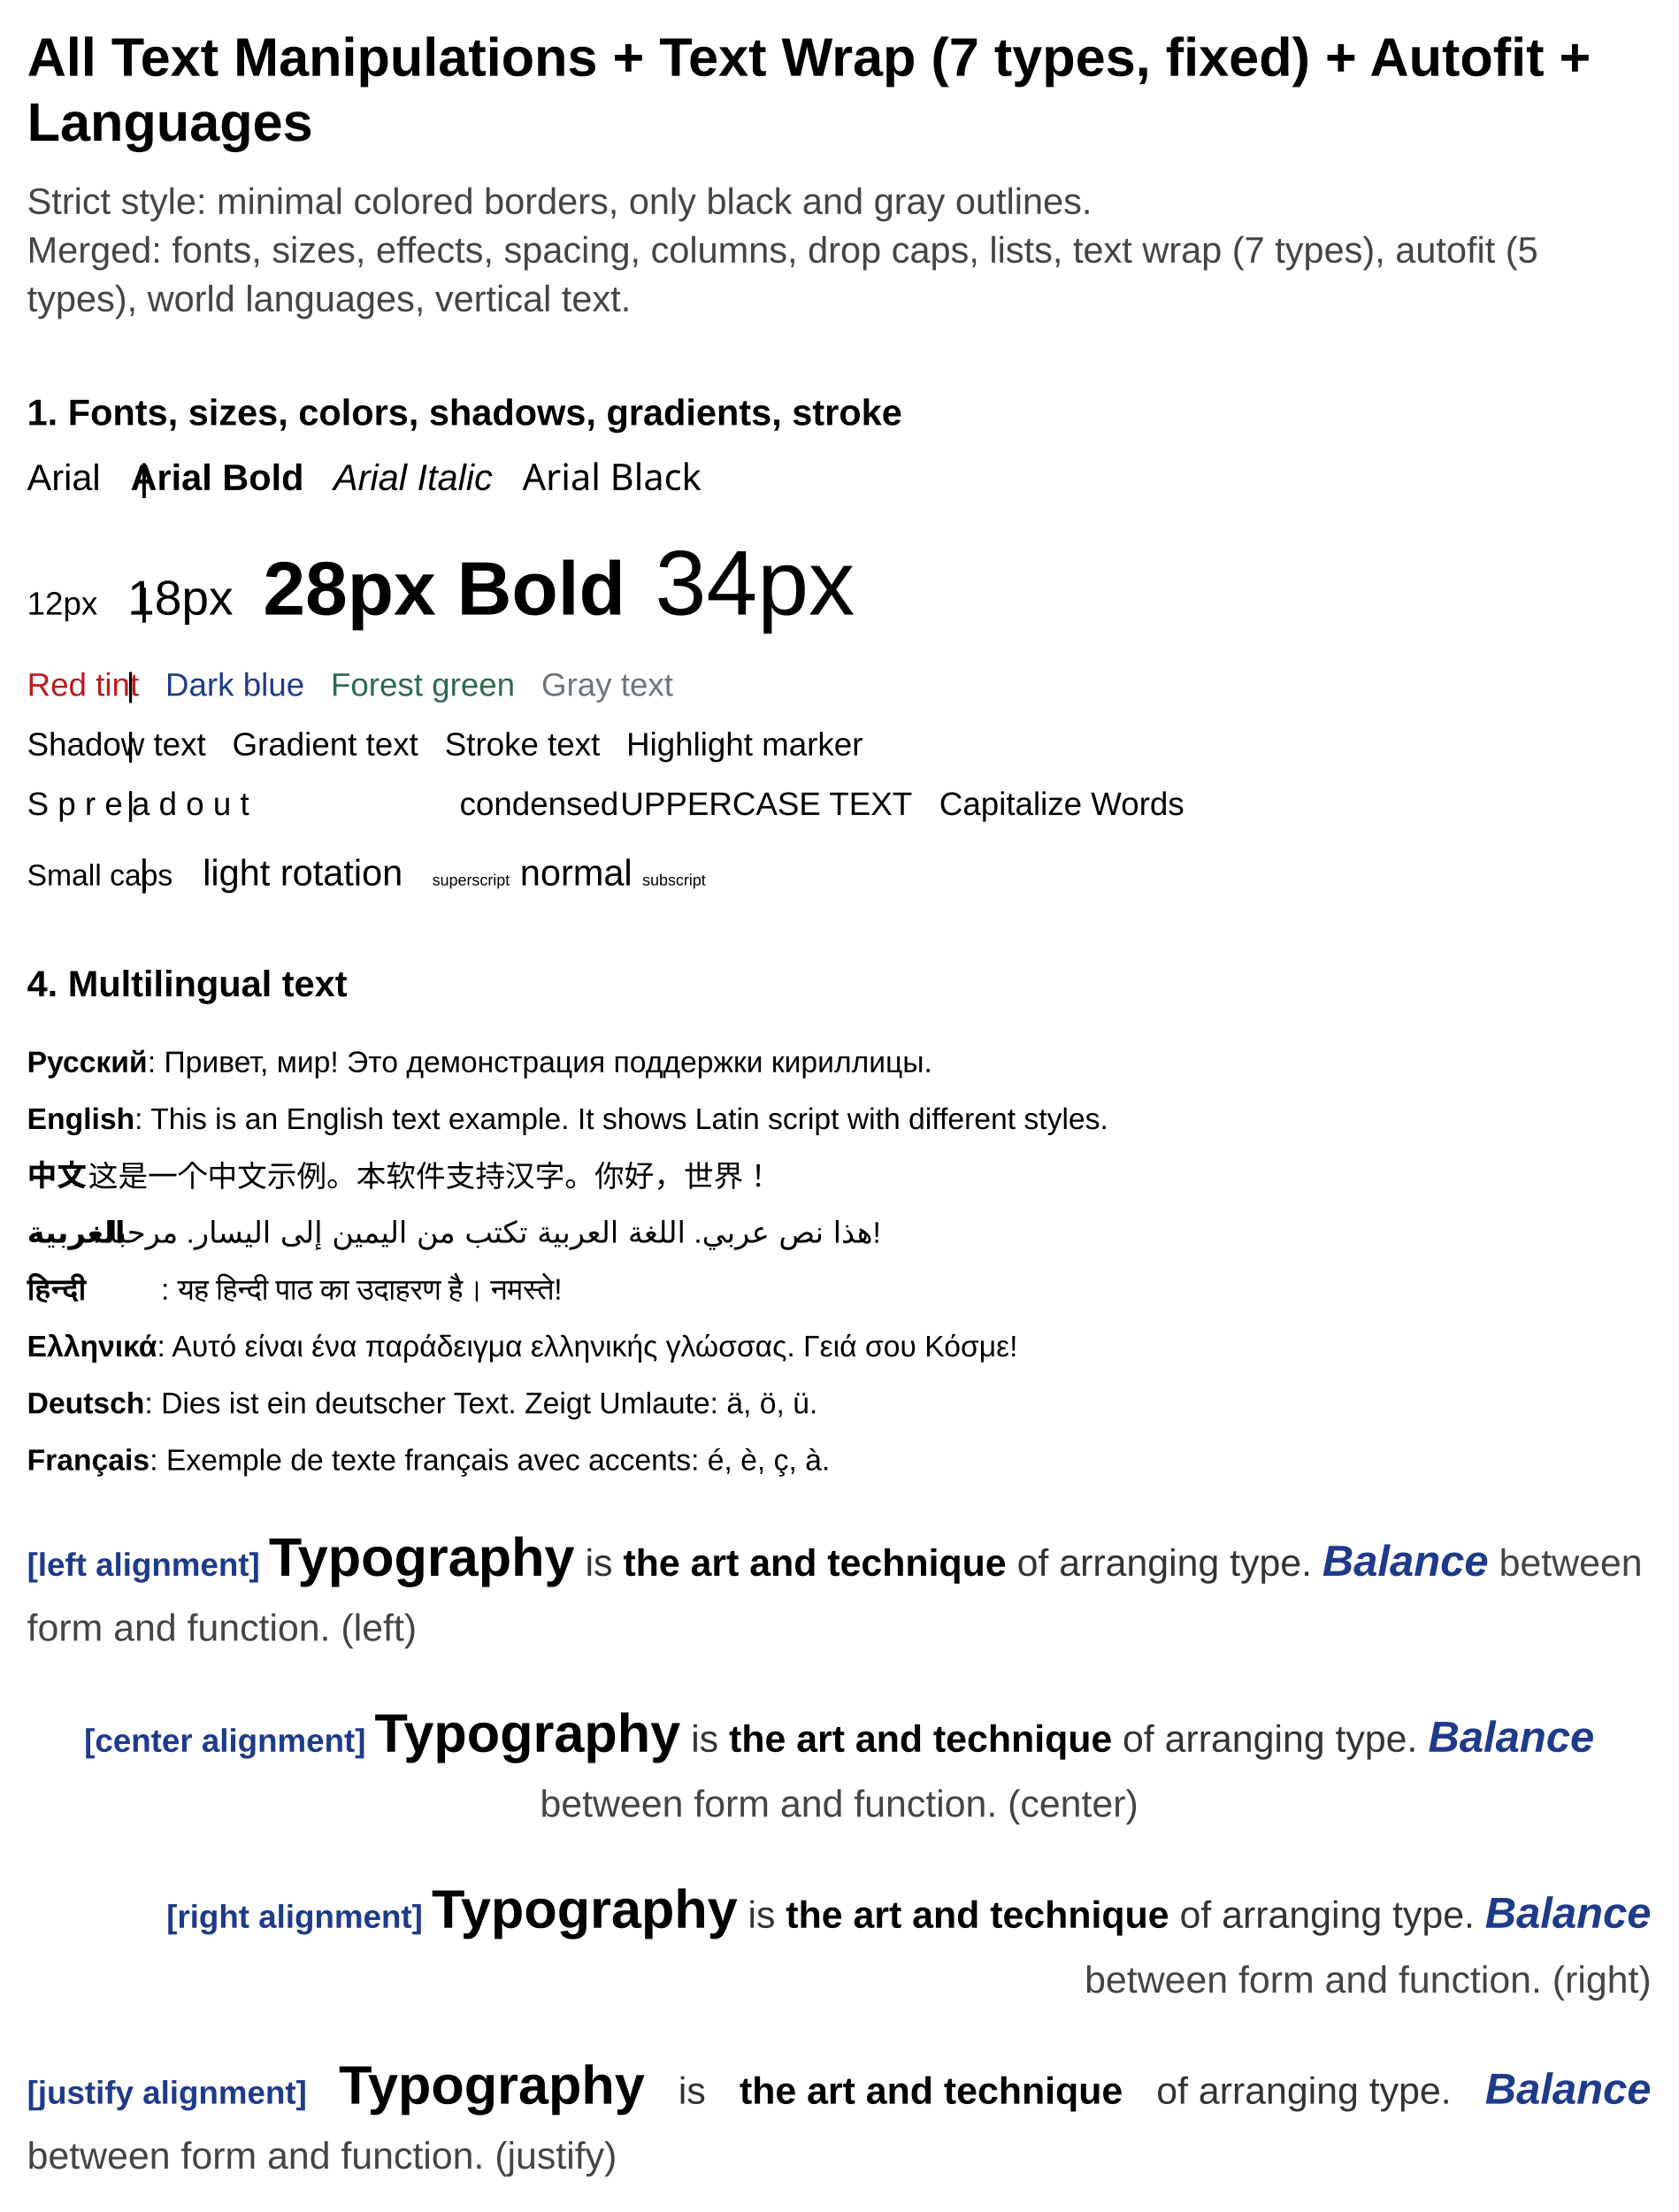
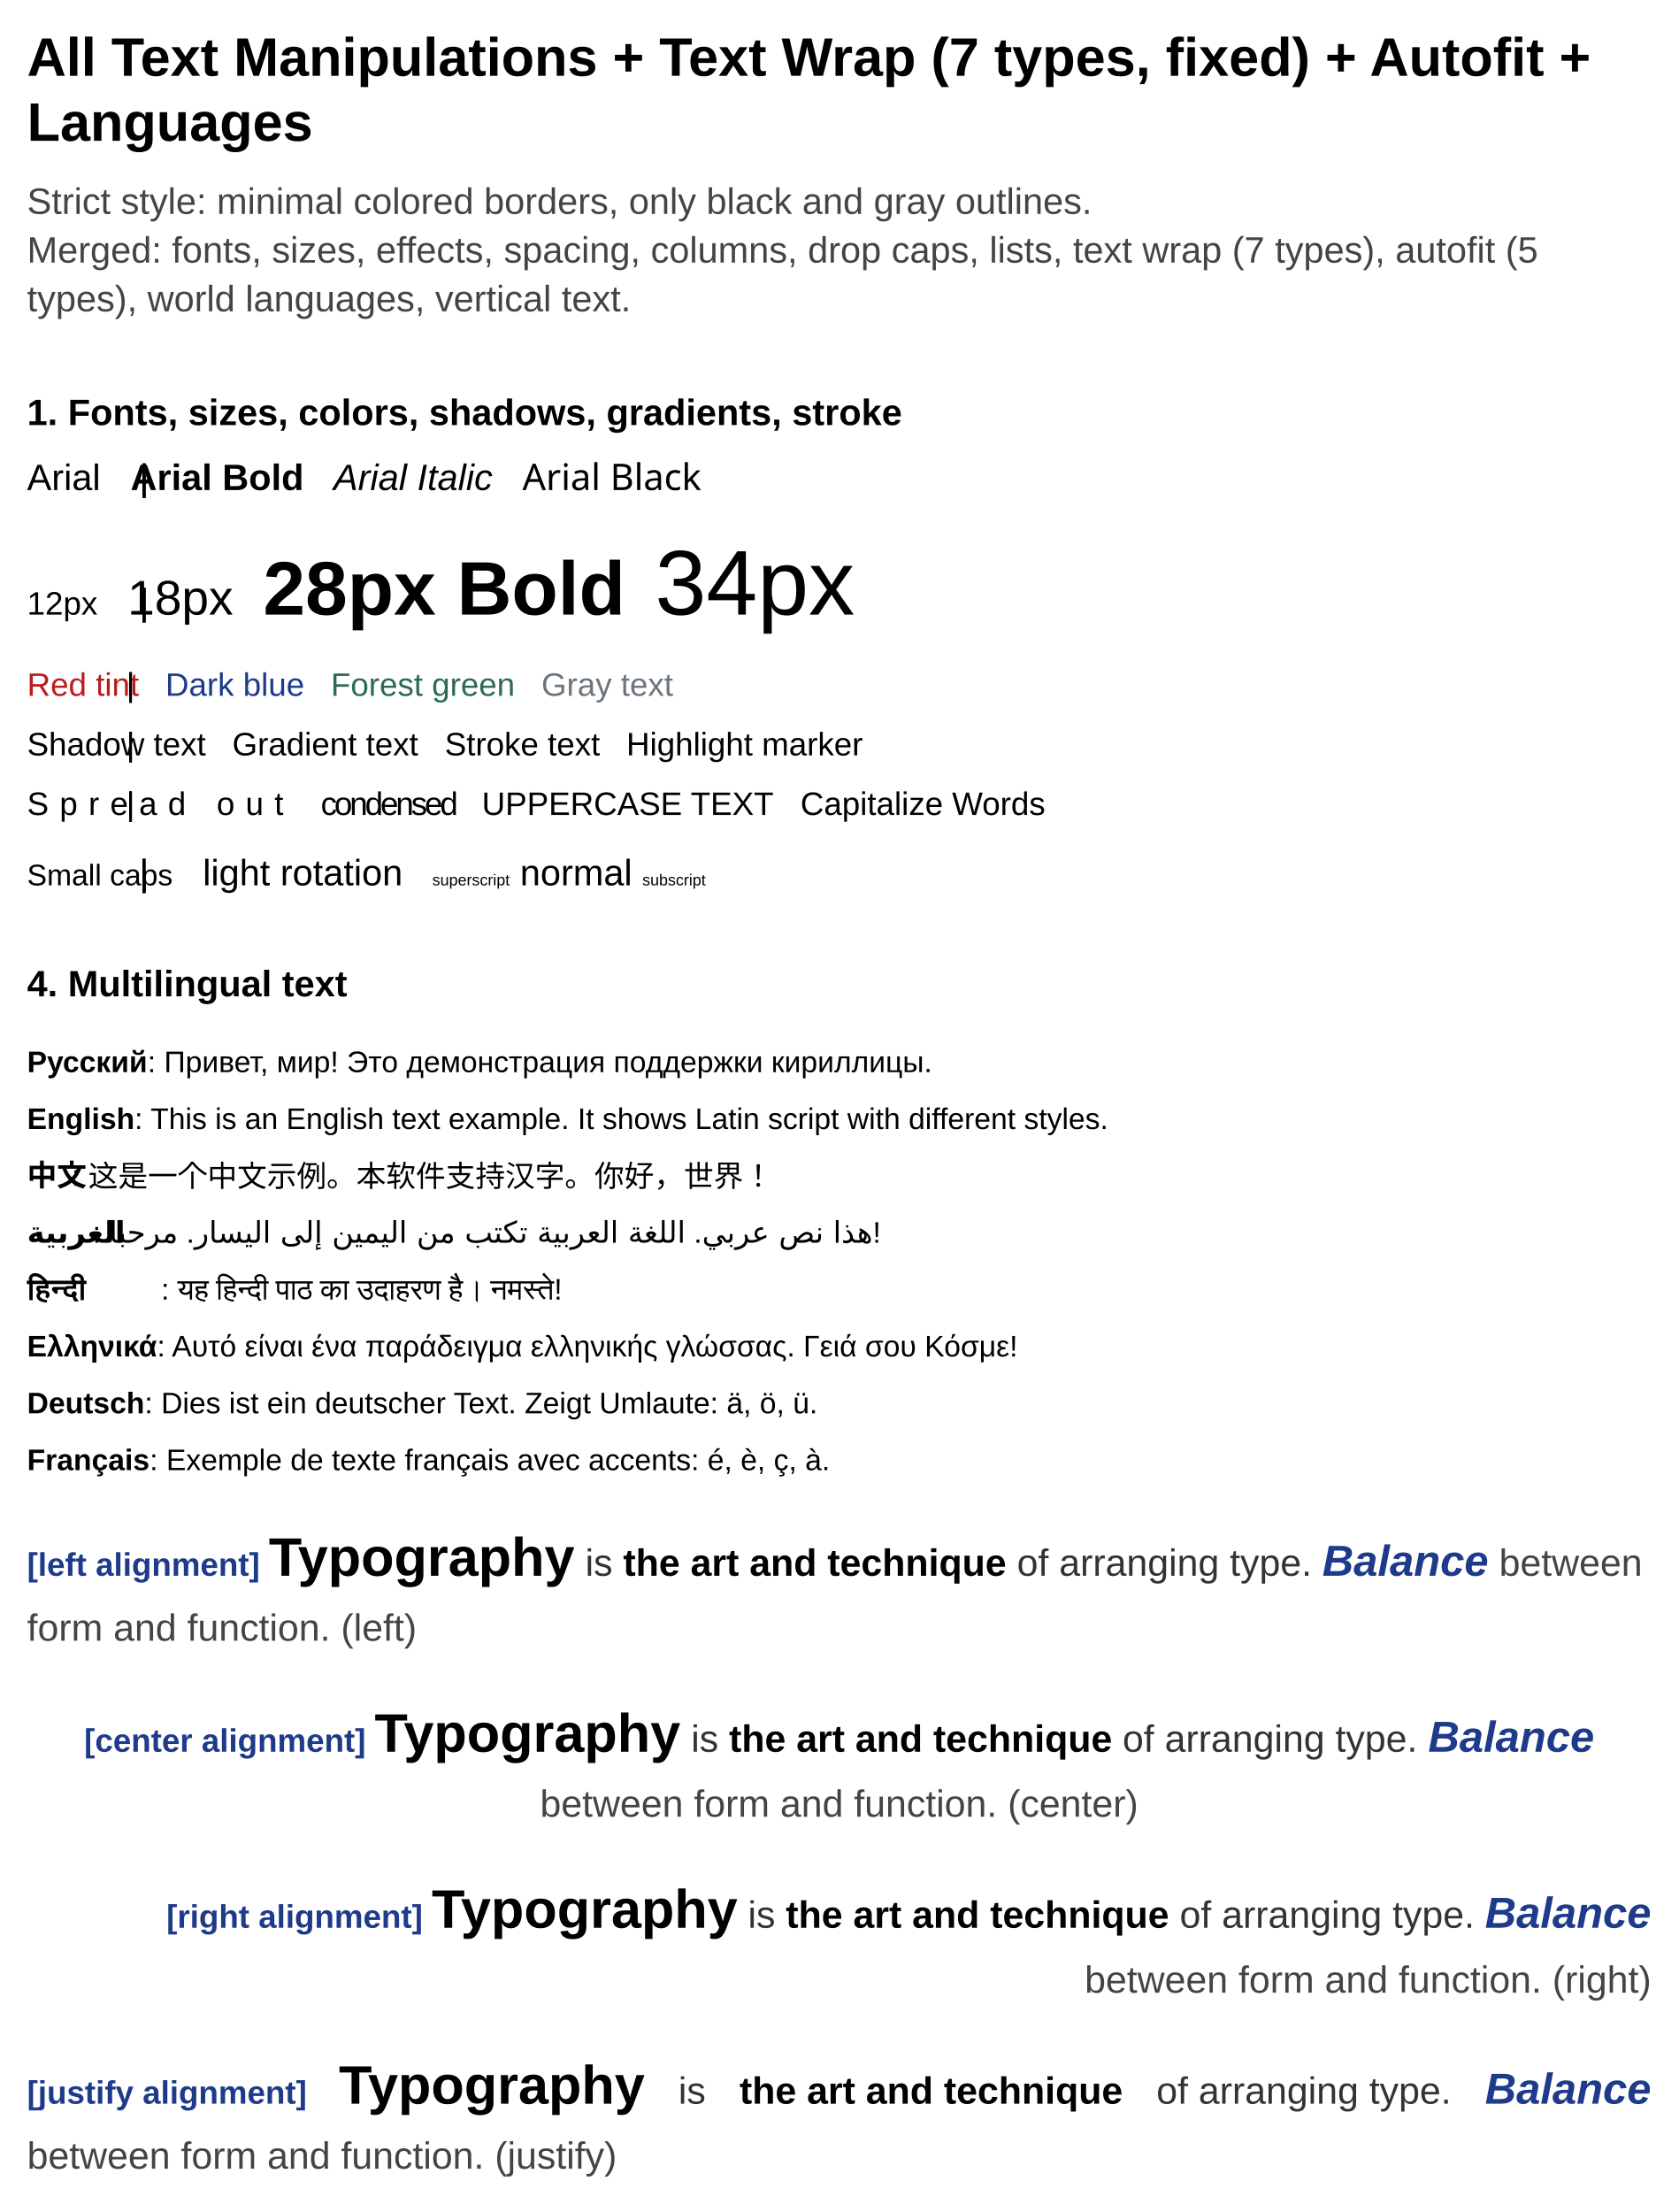
<svg xmlns="http://www.w3.org/2000/svg" width="620" height="817" viewBox="-10 -10 620 817">
  <text x="0" y="18" id="title-0" font-family="Arial" font-size="20" fill="#000000" font-weight="700" xml:space="preserve">
    <tspan x="0 9 18.1 27.1 36.2 45.2 54.2 63.3 72.3 81.3 90.4 99.4 108.5 117.5 126.5 135.6 144.6 153.7 162.7 171.7 180.8 189.8 198.8 207.9 216.9 226 235 244 253.1 262.1 271.1 280.2 289.2 298.3 307.3 316.3 325.4 334.4 343.5 352.5 361.5 370.6 379.6 388.6 397.7 406.7 415.8 424.8 433.8 442.9 451.9 461 470 479 488.1 497.1 506.1 515.2 524.2 533.3 542.3 551.3 560.4">All Text Manipulations + Text Wrap (7 types, fixed) + Autofit +</tspan>
    <tspan> </tspan>
  </text>
  <text x="0" y="42" id="title-0" font-family="Arial" font-size="20" fill="#000000" font-weight="700" xml:space="preserve">
    <tspan x="0 11.7 23.5 35.2 46.9 58.7 70.4 82.1 93.8">Languages</tspan>
  </text>
  <text x="0" y="69" id="subtitle-1-0" font-family="Arial" font-size="13.56" fill="#444444" font-weight="400" xml:space="preserve">
    <tspan x="0 5.8 11.6 17.3 23.1 28.9 34.7 40.5 46.2 52 57.8 63.6 69.4 75.1 80.9 86.7 92.5 98.3 104 109.8 115.6 121.4 127.1 132.9 138.7 144.5 150.3 156 161.8 167.6 173.4 179.2 184.9 190.7 196.5 202.3 208.1 213.8 219.6 225.4 231.2 237 242.7 248.5 254.3 260.1 265.9 271.6 277.4 283.2 289 294.8 300.5 306.3 312.1 317.9 323.6 329.4 335.2 341 346.8 352.5 358.3 364.1 369.9 375.7 381.4 387.2">Strict style: minimal colored borders, only black and gray outlines.</tspan>
  </text>
  <text x="0" y="87" id="subtitle-2-0" font-family="Arial" font-size="13.56" fill="#444444" font-weight="400" xml:space="preserve">
    <tspan x="0 5.6 11.3 16.9 22.5 28.2 33.8 39.4 45.1 50.7 56.3 62 67.6 73.2 78.9 84.5 90.1 95.8 101.4 107 112.7 118.3 123.9 129.6 135.2 140.8 146.4 152.1 157.7 163.3 169 174.6 180.2 185.9 191.5 197.1 202.8 208.4 214 219.7 225.3 230.9 236.6 242.2 247.8 253.5 259.1 264.7 270.4 276 281.6 287.3 292.9 298.5 304.2 309.8 315.4 321.1 326.7 332.3 338 343.6 349.2 354.9 360.5 366.1 371.8 377.4 383 388.7 394.3 399.9 405.5 411.2 416.8 422.4 428.1 433.7 439.3 445 450.6 456.2 461.9 467.5 473.1 478.8 484.4 490 495.7 501.3 506.9 512.6 518.2 523.8 529.5 535.1 540.7 546.4">Merged: fonts, sizes, effects, spacing, columns, drop caps, lists, text wrap (7 types), autofit (5</tspan>
    <tspan> </tspan>
  </text>
  <text x="0" y="105" id="subtitle-2-0" font-family="Arial" font-size="13.56" fill="#444444" font-weight="400" xml:space="preserve">
    <tspan x="0 5.7 11.4 17.1 22.9 28.6 34.3 40 45.7 51.4 57.1 62.9 68.6 74.3 80 85.7 91.4 97.1 102.9 108.6 114.3 120 125.7 131.4 137.1 142.9 148.6 154.3 160 165.7 171.4 177.1 182.9 188.6 194.3 200 205.7 211.4 217.1">types), world languages, vertical text.</tspan>
  </text>
  <text x="0" y="147" id="section-1-header-0" font-family="Arial" font-size="13.56" fill="#000000" font-weight="700" xml:space="preserve">
    <tspan x="0 6.3 12.7 19 25.3 31.7 38 44.3 50.7 57 63.3 69.7 76 82.3 88.7 95 101.3 107.6 114 120.3 126.6 133 139.3 145.6 152 158.3 164.6 171 177.3 183.6 190 196.3 202.6 209 215.3 221.6 228 234.3 240.6 247 253.3 259.6 266 272.3 278.6 284.9 291.3 297.6 303.9 310.3 316.6">1. Fonts, sizes, colors, shadows, gradients, stroke</tspan>
  </text>
  <text x="0" y="171" id="font-families-0" font-family="Arial" font-size="13.56" fill="#000000" font-weight="400" xml:space="preserve">
    <tspan x="0 5.4 10.8 16.3 21.7">Arial</tspan>
  </text>
  <text x="0" y="171" id="font-families-1" font-family="Arial" font-size="13.56" fill="#000000" font-weight="400" xml:space="preserve">
    <tspan> </tspan>
    <tspan>|</tspan>
  </text>
  <text x="0" y="171" id="font-families-2" font-family="Arial" font-size="13.56" fill="#000000" font-weight="700" xml:space="preserve">
    <tspan> </tspan>
    <tspan x="38.2 44.6 51 57.4 63.8 70.2 76.5 82.9 89.3 95.7">Arial Bold</tspan>
  </text>
  <text x="0" y="171" id="font-families-3" font-family="Arial" font-size="13.56" fill="#000000" font-weight="400" xml:space="preserve">
    <tspan> </tspan>
    <tspan>|</tspan>
  </text>
  <text x="0" y="171" id="font-families-4" font-family="Arial" font-size="13.56" fill="#000000" font-weight="400" font-style="italic" xml:space="preserve">
    <tspan> </tspan>
    <tspan x="113.2 118.1 123 127.9 132.8 137.7 142.6 147.4 152.3 157.2 162.1 167">Arial Italic</tspan>
  </text>
  <text x="0" y="171" id="font-families-5" font-family="Arial" font-size="13.56" fill="#000000" font-weight="400" xml:space="preserve">
    <tspan> </tspan>
    <tspan>|</tspan>
  </text>
  <text x="0" y="171" id="font-families-6" font-family="Arial Black" font-size="13.56" fill="#000000" font-weight="400" xml:space="preserve">
    <tspan> </tspan>
    <tspan x="183 190.3 197.7 205.1 212.4 219.8 227.2 234.5 241.9 249.3 256.7">Arial Black</tspan>
  </text>
  <text x="0" y="217" id="font-sizes-0" font-family="Arial" font-size="12" fill="#000" font-weight="400" xml:space="preserve">
    <tspan x="0 6.5 13 19.5">12px</tspan>
  </text>
  <text x="0" y="217" id="font-sizes-1" font-family="Arial" font-size="13.56" fill="#000" font-weight="400" xml:space="preserve">
    <tspan> </tspan>
    <tspan>|</tspan>
  </text>
  <text x="0" y="217" id="font-sizes-2" font-family="Arial" font-size="18" fill="#000" font-weight="400" xml:space="preserve">
    <tspan> </tspan>
    <tspan x="37.1 46.8 56.6 66.4">18px</tspan>
  </text>
  <text x="0" y="217" id="font-sizes-3" font-family="Arial" font-size="13.56" fill="#000" font-weight="400" xml:space="preserve">
    <tspan> </tspan>
    <tspan>|</tspan>
  </text>
  <text x="0" y="217" id="font-sizes-4" font-family="Arial" font-size="28" fill="#000" font-weight="700" xml:space="preserve">
    <tspan> </tspan>
    <tspan x="87.2 102 116.9 131.8 146.6 161.5 176.4 191.2 206.1">28px Bold</tspan>
  </text>
  <text x="0" y="217" id="font-sizes-5" font-family="Arial" font-size="13.56" fill="#000" font-weight="400" xml:space="preserve">
    <tspan> </tspan>
    <tspan>|</tspan>
  </text>
  <text x="0" y="217" id="font-sizes-6" font-family="Arial" font-size="34" fill="#000" font-weight="400" xml:space="preserve">
    <tspan> </tspan>
    <tspan x="232 250.5 268.9 287.3">34px</tspan>
  </text>
  <text x="0" y="247" id="colors-0" font-family="Arial" font-size="12" fill="#b91c1c" font-weight="400" xml:space="preserve">
    <tspan x="0 5.2 10.3 15.5 20.7 25.8 31 36.2">Red tint</tspan>
  </text>
  <text x="0" y="247" id="colors-1" font-family="Arial" font-size="12" fill="#000000" font-weight="400" xml:space="preserve">
    <tspan> </tspan>
    <tspan>|</tspan>
  </text>
  <text x="0" y="247" id="colors-2" font-family="Arial" font-size="12" fill="#1e3a8a" font-weight="400" xml:space="preserve">
    <tspan> </tspan>
    <tspan x="51.1 56.8 62.5 68.2 73.9 79.6 85.4 91.1 96.8">Dark blue</tspan>
  </text>
  <text x="0" y="247" id="colors-3" font-family="Arial" font-size="12" fill="#000000" font-weight="400" xml:space="preserve">
    <tspan> </tspan>
    <tspan>|</tspan>
  </text>
  <text x="0" y="247" id="colors-4" font-family="Arial" font-size="12" fill="#2d6a4f" font-weight="400" xml:space="preserve">
    <tspan> </tspan>
    <tspan x="112.2 117.9 123.6 129.2 134.9 140.6 146.2 151.9 157.6 163.3 168.9 174.6">Forest green</tspan>
  </text>
  <text x="0" y="247" id="colors-5" font-family="Arial" font-size="12" fill="#000000" font-weight="400" xml:space="preserve">
    <tspan> </tspan>
    <tspan>|</tspan>
  </text>
  <text x="0" y="247" id="colors-6" font-family="Arial" font-size="12" fill="#6c757d" font-weight="400" xml:space="preserve">
    <tspan> </tspan>
    <tspan x="190 195.4 200.8 206.2 211.7 217.1 222.5 227.9 233.3">Gray text</tspan>
  </text>
  <text x="0" y="269" id="effects-0" font-family="Arial" font-size="12" fill="#000" font-weight="400" xml:space="preserve">
    <tspan x="0 6 12 18 24 30 36 42 48 54 60">Shadow text</tspan>
  </text>
  <text x="0" y="269" id="effects-1" font-family="Arial" font-size="12" fill="#000" font-weight="400" xml:space="preserve">
    <tspan> </tspan>
    <tspan>|</tspan>
  </text>
  <text x="0" y="269" id="effects-2" font-family="Arial" font-size="12" fill="#000" font-weight="400" xml:space="preserve">
    <tspan> </tspan>
    <tspan x="75.8 81.1 86.4 91.7 96.9 102.2 107.5 112.8 118.1 123.4 128.6 133.9 139.2">Gradient text</tspan>
  </text>
  <text x="0" y="269" id="effects-3" font-family="Arial" font-size="12" fill="#000" font-weight="400" xml:space="preserve">
    <tspan> </tspan>
    <tspan>|</tspan>
  </text>
  <text x="0" y="269" id="effects-4" font-family="Arial" font-size="12" fill="#000" font-weight="400" xml:space="preserve">
    <tspan> </tspan>
    <tspan x="154.3 159.5 164.7 169.9 175.1 180.3 185.5 190.8 196 201.2 206.4">Stroke text</tspan>
  </text>
  <text x="0" y="269" id="effects-5" font-family="Arial" font-size="12" fill="#000" font-weight="400" xml:space="preserve">
    <tspan> </tspan>
    <tspan>|</tspan>
  </text>
  <text x="0" y="269" id="effects-6" font-family="Arial" font-size="12" fill="#000" font-weight="400" xml:space="preserve">
    <tspan> </tspan>
    <tspan x="221.4 226.8 232.3 237.7 243.2 248.7 254.1 259.6 265 270.5 276 281.4 286.9 292.3 297.8 303.3">Highlight marker</tspan>
  </text>
-   <text x="0" y="291" id="letter-spacing-0" font-family="Arial" font-size="12" fill="#000" font-weight="400" xml:space="preserve">
-     <tspan x="0 8.8 17.6 26.5 35.3 44.1 52.9 61.8 70.6 79.4 88.2 97.1 105.9 114.7 123.5 132.3 141.2">S p r e a d o u t</tspan>
+   <text x="0" y="291" id="letter-spacing-0" font-family="Arial" font-size="12" fill="#000" font-weight="400" letter-spacing="4" xml:space="preserve">
+     <tspan x="0 9.9 19.7 29.6 39.5 49.4 59.2 69.1 79 88.8">Spread out</tspan>
  </text>
  <text x="0" y="291" id="letter-spacing-1" font-family="Arial" font-size="12" fill="#000" font-weight="400" xml:space="preserve">
    <tspan> </tspan>
    <tspan>|</tspan>
  </text>
-   <text x="0" y="291" id="letter-spacing-2" font-family="Arial" font-size="12" fill="#000" font-weight="400" xml:space="preserve">
-     <tspan> </tspan>
-     <tspan x="159.8 165.3 170.8 176.3 181.8 187.4 192.9 198.4 203.9">condensed</tspan>
+   <text x="0" y="291" id="letter-spacing-2" font-family="Arial" font-size="12" fill="#000" font-weight="400" letter-spacing="-1" xml:space="preserve">
+     <tspan> </tspan>
+     <tspan x="108.5 114 119.5 125 130.6 136.1 141.6 147.1 152.7">condensed</tspan>
  </text>
  <text x="0" y="291" id="letter-spacing-3" font-family="Arial" font-size="12" fill="#000" font-weight="400" xml:space="preserve">
    <tspan> </tspan>
    <tspan>|</tspan>
  </text>
  <text x="0" y="291" id="letter-spacing-4" font-family="Arial" font-size="12" fill="#000" font-weight="400" xml:space="preserve">
    <tspan> </tspan>
-     <tspan x="219.2 226.9 234.7 242.4 250.1 257.8 265.5 273.2 281 288.7 296.4 304.1 311.8 319.5">UPPERCASE TEXT</tspan>
+     <tspan x="168 175.7 183.4 191.1 198.8 206.5 214.2 222 229.7 237.4 245.1 252.8 260.5 268.3">UPPERCASE TEXT</tspan>
  </text>
  <text x="0" y="291" id="letter-spacing-5" font-family="Arial" font-size="12" fill="#000" font-weight="400" xml:space="preserve">
    <tspan> </tspan>
    <tspan>|</tspan>
  </text>
  <text x="0" y="291" id="letter-spacing-6" font-family="Arial" font-size="12" fill="#000" font-weight="400" xml:space="preserve">
    <tspan> </tspan>
-     <tspan x="337 342.7 348.3 354 359.6 365.3 370.9 376.6 382.2 387.9 393.6 399.2 404.9 410.5 416.2 421.8">Capitalize Words</tspan>
+     <tspan x="285.7 291.4 297 302.7 308.3 314 319.7 325.3 331 336.6 342.3 347.9 353.6 359.2 364.9 370.5">Capitalize Words</tspan>
  </text>
  <text x="0" y="317" id="scripts-0" font-family="Arial" font-size="11" fill="#000" font-weight="400" xml:space="preserve">
    <tspan x="0 5.4 10.8 16.1 21.5 26.9 32.3 37.7 43 48.4">Small caps</tspan>
  </text>
  <text x="0" y="317" id="scripts-1" font-family="Arial" font-size="13.56" fill="#000" font-weight="400" xml:space="preserve">
    <tspan> </tspan>
    <tspan>|</tspan>
  </text>
  <text x="0" y="317" id="scripts-2" font-family="Arial" font-size="13.56" fill="#000" font-weight="400" xml:space="preserve">
    <tspan> </tspan>
    <tspan x="64.9 70.1 75.4 80.7 86 91.2 96.5 101.8 107 112.3 117.6 122.8 128.1 133.4">light rotation</tspan>
  </text>
  <text x="0" y="317" id="scripts-3" font-family="Arial" font-size="13.56" fill="#000" font-weight="400" xml:space="preserve">
    <tspan> </tspan>
    <tspan>|</tspan>
  </text>
  <text x="0" y="317" id="scripts-4" font-family="Arial" font-size="5.85" fill="#000" font-weight="400" xml:space="preserve">
    <tspan> </tspan>
    <tspan x="149.7 152.3 154.9 157.5 160.1 162.7 165.3 167.9 170.5 173.1 175.7">superscript</tspan>
  </text>
  <text x="0" y="317" id="scripts-6" font-family="Arial" font-size="13.56" fill="#000" font-weight="400" xml:space="preserve">
    <tspan> </tspan>
    <tspan x="182.1 189 195.9 202.8 209.7 216.6">normal</tspan>
  </text>
  <text x="0" y="317" id="scripts-8" font-family="Arial" font-size="5.85" fill="#000" font-weight="400" xml:space="preserve">
    <tspan> </tspan>
    <tspan x="227.3 229.8 232.4 235 237.6 240.2 242.8 245.4 248">subscript</tspan>
  </text>
  <text x="0" y="358" id="languages-section-0" font-family="Arial" font-size="13.56" fill="#000000" font-weight="700" xml:space="preserve">
    <tspan x="0 5.9 11.8 17.7 23.6 29.5 35.4 41.4 47.3 53.2 59.1 65 70.9 76.8 82.7 88.6 94.5 100.4 106.3 112.3">4. Multilingual text</tspan>
  </text>
  <text x="0" y="386" id="russian-0" font-family="Arial" font-size="11" fill="#000" font-weight="700" xml:space="preserve">
    <tspan x="0 6.4 12.7 19.1 25.4 31.8 38.1">Русский</tspan>
  </text>
  <text x="0" y="386" id="russian-1" font-family="Arial" font-size="11" fill="#000" font-weight="400" xml:space="preserve">
    <tspan x="44.5 50 55.6 61.2 66.8 72.3 77.9 83.5 89.1 94.6 100.2 105.8 111.4 116.9 122.5 128.1 133.7 139.2 144.8 150.4 156 161.5 167.1 172.7 178.3 183.8 189.4 195 200.6 206.1 211.7 217.3 222.9 228.4 234 239.6 245.2 250.7 256.3 261.9 267.5 273 278.6 284.2 289.8 295.3 300.9 306.5 312.1 317.6 323.2 328.8">: Привет, мир! Это демонстрация поддержки кириллицы.</tspan>
  </text>
  <text x="0" y="407" id="english-0" font-family="Arial" font-size="11" fill="#000" font-weight="700" xml:space="preserve">
    <tspan x="0 5.7 11.3 17 22.7 28.4 34">English</tspan>
  </text>
  <text x="0" y="407" id="english-1" font-family="Arial" font-size="11" fill="#000" font-weight="400" xml:space="preserve">
    <tspan x="39.7 44.3 48.8 53.4 57.9 62.5 67.1 71.6 76.2 80.7 85.3 89.8 94.4 99 103.5 108.1 112.6 117.2 121.7 126.3 130.8 135.4 140 144.5 149.1 153.6 158.2 162.7 167.3 171.8 176.4 181 185.5 190.1 194.6 199.2 203.7 208.3 212.9 217.4 222 226.5 231.1 235.6 240.2 244.7 249.3 253.9 258.4 263 267.5 272.1 276.6 281.2 285.8 290.3 294.9 299.4 304 308.5 313.1 317.6 322.2 326.8 331.3 335.9 340.4 345 349.5 354.1 358.7 363.2 367.8 372.3 376.9 381.4 386 390.5 395.1">: This is an English text example. It shows Latin script with different styles.</tspan>
  </text>
  <text x="0" y="428" id="chinese-0" font-family="Arial" font-size="11" fill="#000" font-weight="700" xml:space="preserve">
    <tspan x="0 8.3">中文</tspan>
  </text>
  <text x="0" y="428" id="chinese-1" font-family="Arial" font-size="11" fill="#000" font-weight="400" xml:space="preserve">
    <tspan x="16.5 24.3 32.2 40 47.8 55.7 63.5 71.3 79.2 87 94.8 102.7 110.5 118.4 126.2 134 141.9 149.7 157.5 165.4 173.2 181 188.9 196.7 204.5">: 这是一个中文示例。本软件支持汉字。你好，世界！</tspan>
  </text>
  <text x="0" y="449" id="arabic-0" font-family="Arial" font-size="11" fill="#000" font-weight="700" xml:space="preserve">
    <tspan x="0 3.5 6.9 10.4 13.8 17.3 20.8">العربية</tspan>
  </text>
  <text x="0" y="449" id="arabic-1" font-family="Arial" font-size="11" fill="#000" font-weight="400" xml:space="preserve">
    <tspan x="24.2 28 31.7 35.4 39.2 42.9 46.6 50.4 54.1 57.8 61.5 65.3 69 72.7 76.5 80.2 83.9 87.7 91.4 95.1 98.9 102.6 106.3 110.1 113.8 117.5 121.3 125 128.7 132.5 136.2 139.9 143.7 147.4 151.1 154.9 158.6 162.3 166.1 169.8 173.5 177.3 181 184.7 188.5 192.2 195.9 199.7 203.4 207.1 210.9 214.6 218.3 222.1 225.8 229.5 233.3 237 240.7 244.5 248.2 251.9">: هذا نص عربي. اللغة العربية تكتب من اليمين إلى اليسار. مرحبا!</tspan>
  </text>
  <text x="0" y="470" id="hindi-0" font-family="Arial" font-size="11" fill="#000" font-weight="700" xml:space="preserve">
    <tspan x="0 8.3 16.5 24.8 33 41.3">हिन्दी</tspan>
  </text>
  <text x="0" y="470" id="hindi-1" font-family="Arial" font-size="11" fill="#000" font-weight="400" xml:space="preserve">
    <tspan x="49.5 56.5 63.5 70.5 77.5 84.4 91.4 98.4 105.4 112.4 119.4 126.4 133.4 140.3 147.3 154.3 161.3 168.3 175.3 182.3 189.3 196.2 203.2 210.2 217.2 224.2 231.2 238.2 245.2 252.1 259.1 266.1 273.1 280.1 287.1 294.1 301.1">: यह हिन्दी पाठ का उदाहरण है। नमस्ते!</tspan>
  </text>
  <text x="0" y="491" id="greek-0" font-family="Arial" font-size="11" fill="#000" font-weight="700" xml:space="preserve">
    <tspan x="0 6 12 18 24 30 36 42">Ελληνικά</tspan>
  </text>
  <text x="0" y="491" id="greek-1" font-family="Arial" font-size="11" fill="#000" font-weight="400" xml:space="preserve">
    <tspan x="48 53.1 58.3 63.4 68.6 73.7 78.8 84 89.1 94.2 99.4 104.5 109.7 114.8 119.9 125.1 130.2 135.4 140.5 145.6 150.8 155.9 161.1 166.2 171.3 176.5 181.6 186.7 191.9 197 202.2 207.3 212.4 217.6 222.7 227.9 233 238.1 243.3 248.4 253.6 258.7 263.8 269 274.1 279.2 284.4 289.5 294.7 299.8 304.9 310.1 315.2 320.4 325.5 330.6 335.8 340.9 346.1 351.2 356.3 361.5">: Αυτό είναι ένα παράδειγμα ελληνικής γλώσσας. Γειά σου Κόσμε!</tspan>
  </text>
  <text x="0" y="512" id="german-0" font-family="Arial" font-size="11" fill="#000" font-weight="700" xml:space="preserve">
    <tspan x="0 6.2 12.4 18.6 24.8 31 37.2">Deutsch</tspan>
  </text>
  <text x="0" y="512" id="german-1" font-family="Arial" font-size="11" fill="#000" font-weight="400" xml:space="preserve">
    <tspan x="43.4 48 52.6 57.2 61.8 66.4 71.1 75.7 80.3 84.9 89.5 94.1 98.7 103.3 107.9 112.5 117.1 121.7 126.4 131 135.6 140.2 144.8 149.4 154 158.6 163.2 167.8 172.4 177.1 181.7 186.3 190.9 195.5 200.1 204.7 209.3 213.9 218.5 223.1 227.7 232.4 237 241.6 246.2 250.8 255.4 260 264.6 269.2 273.8 278.4 283.1 287.7">: Dies ist ein deutscher Text. Zeigt Umlaute: ä, ö, ü.</tspan>
  </text>
  <text x="0" y="533" id="french-0" font-family="Arial" font-size="11" fill="#000" font-weight="700" xml:space="preserve">
    <tspan x="0 5.7 11.3 17 22.6 28.3 33.9 39.6">Français</tspan>
  </text>
  <text x="0" y="533" id="french-1" font-family="Arial" font-size="11" fill="#000" font-weight="400" xml:space="preserve">
    <tspan x="45.3 50 54.7 59.5 64.2 69 73.7 78.4 83.2 87.9 92.7 97.4 102.2 106.9 111.6 116.4 121.1 125.9 130.6 135.4 140.1 144.8 149.6 154.3 159.1 163.8 168.6 173.3 178 182.8 187.5 192.3 197 201.8 206.5 211.2 216 220.7 225.5 230.2 234.9 239.7 244.4 249.2 253.9 258.7 263.4 268.1 272.9 277.6 282.4 287.1 291.9">: Exemple de texte français avec accents: é, è, ç, à.</tspan>
  </text>
  <text x="0" y="572" id="align-left-text-0" font-family="Arial" font-size="12" fill="#1e3a8a" font-weight="700" xml:space="preserve">
    <tspan x="0 5.4 10.7 16.1 21.5 26.9 32.2 37.6 43 48.4 53.7 59.1 64.5 69.9 75.2 80.6">[left alignment]</tspan>
  </text>
  <text x="0" y="572" id="align-left-text-1" font-family="Arial" font-size="20" fill="#000" font-weight="700" xml:space="preserve">
    <tspan> </tspan>
    <tspan x="89.3 100.6 111.9 123.2 134.5 145.8 157.1 168.4 179.7 191">Typography</tspan>
  </text>
  <text x="0" y="572" id="align-left-text-2" font-family="Arial" font-size="14" fill="#333" font-weight="400" xml:space="preserve">
    <tspan> </tspan>
    <tspan x="206.2 211.3">is</tspan>
  </text>
  <text x="0" y="572" id="align-left-text-3" font-family="Arial" font-size="14" fill="#000" font-weight="700" xml:space="preserve">
    <tspan> </tspan>
    <tspan x="220.2 226.9 233.7 240.4 247.2 253.9 260.7 267.4 274.1 280.9 287.6 294.4 301.1 307.8 314.6 321.3 328.1 334.8 341.6 348.3 355">the art and technique</tspan>
  </text>
  <text x="0" y="572" id="align-left-text-4" font-family="Arial" font-size="14" fill="#333" font-weight="400" xml:space="preserve">
    <tspan> </tspan>
    <tspan x="365.7 371.7 377.8 383.8 389.9 395.9 402 408 414.1 420.2 426.2 432.3 438.3 444.4 450.4 456.5 462.5 468.6">of arranging type.</tspan>
  </text>
  <text x="0" y="572" id="align-left-text-5" font-family="Arial" font-size="16" fill="#1e3a8a" font-weight="700" font-style="italic" xml:space="preserve">
    <tspan> </tspan>
    <tspan x="478.5 487.3 496.1 504.8 513.6 522.4 531.1">Balance</tspan>
  </text>
  <text x="0" y="572" id="align-left-text-6" font-family="Arial" font-size="14" fill="#444" font-weight="400" xml:space="preserve">
    <tspan> </tspan>
    <tspan x="543.8 550.4 557 563.6 570.2 576.9 583.5">between</tspan>
    <tspan> </tspan>
  </text>
  <text x="0" y="596" id="align-left-text-6" font-family="Arial" font-size="14" fill="#444" font-weight="400" xml:space="preserve">
    <tspan x="0 5.8 11.5 17.3 23 28.8 34.5 40.3 46.1 51.8 57.6 63.3 69.1 74.9 80.6 86.4 92.1 97.9 103.6 109.4 115.2 120.9 126.7 132.4 138.2">form and function. (left)</tspan>
  </text>
  <text x="21.05" y="637" id="align-center-text-0" font-family="Arial" font-size="12" fill="#1e3a8a" font-weight="700" xml:space="preserve">
    <tspan x="21.1 26.8 32.6 38.4 44.2 49.9 55.7 61.5 67.3 73.1 78.8 84.6 90.4 96.2 101.9 107.7 113.5 119.3">[center alignment]</tspan>
  </text>
  <text x="21.05" y="637" id="align-center-text-1" font-family="Arial" font-size="20" fill="#000" font-weight="700" xml:space="preserve">
    <tspan> </tspan>
    <tspan x="128.4 139.7 151 162.3 173.6 184.9 196.2 207.5 218.8 230.1">Typography</tspan>
  </text>
  <text x="21.05" y="637" id="align-center-text-2" font-family="Arial" font-size="14" fill="#333" font-weight="400" xml:space="preserve">
    <tspan> </tspan>
    <tspan x="245.3 250.3">is</tspan>
  </text>
  <text x="21.05" y="637" id="align-center-text-3" font-family="Arial" font-size="14" fill="#000" font-weight="700" xml:space="preserve">
    <tspan> </tspan>
    <tspan x="259.3 266 272.7 279.5 286.2 293 299.7 306.5 313.2 319.9 326.7 333.4 340.2 346.9 353.6 360.4 367.1 373.9 380.6 387.4 394.1">the art and technique</tspan>
  </text>
  <text x="21.05" y="637" id="align-center-text-4" font-family="Arial" font-size="14" fill="#333" font-weight="400" xml:space="preserve">
    <tspan> </tspan>
    <tspan x="404.7 410.8 416.8 422.9 428.9 435 441.1 447.1 453.2 459.2 465.3 471.3 477.4 483.4 489.5 495.5 501.6 507.6">of arranging type.</tspan>
  </text>
  <text x="21.05" y="637" id="align-center-text-5" font-family="Arial" font-size="16" fill="#1e3a8a" font-weight="700" font-style="italic" xml:space="preserve">
    <tspan> </tspan>
    <tspan x="517.6 526.3 535.1 543.9 552.6 561.4 570.2">Balance</tspan>
  </text>
  <text x="189.5" y="661" id="align-center-text-6" font-family="Arial" font-size="14" fill="#444" font-weight="400" xml:space="preserve">
    <tspan x="189.5 195.8 202.1 208.4 214.8 221.1 227.4 233.7 240 246.3 252.6 259 265.3 271.6 277.9 284.2 290.5 296.8 303.2 309.5 315.8 322.1 328.4 334.7 341 347.4 353.7 360 366.3 372.6 378.9 385.2 391.6 397.9 404.2">between form and function. (center)</tspan>
  </text>
  <text x="51.45" y="702" id="align-right-text-0" font-family="Arial" font-size="12" fill="#1e3a8a" font-weight="700" xml:space="preserve">
    <tspan x="51.5 57 62.6 68.2 73.7 79.3 84.9 90.4 96 101.6 107.1 112.7 118.3 123.8 129.4 135 140.5">[right alignment]</tspan>
  </text>
  <text x="51.45" y="702" id="align-right-text-1" font-family="Arial" font-size="20" fill="#000" font-weight="700" xml:space="preserve">
    <tspan> </tspan>
    <tspan x="149.5 160.7 172 183.3 194.6 205.9 217.2 228.5 239.8 251.1">Typography</tspan>
  </text>
  <text x="51.45" y="702" id="align-right-text-2" font-family="Arial" font-size="14" fill="#333" font-weight="400" xml:space="preserve">
    <tspan> </tspan>
    <tspan x="266.3 271.4">is</tspan>
  </text>
  <text x="51.45" y="702" id="align-right-text-3" font-family="Arial" font-size="14" fill="#000" font-weight="700" xml:space="preserve">
    <tspan> </tspan>
    <tspan x="280.3 287.1 293.8 300.5 307.3 314 320.8 327.5 334.2 341 347.7 354.5 361.2 368 374.7 381.4 388.2 394.9 401.7 408.4 415.1">the art and technique</tspan>
  </text>
  <text x="51.45" y="702" id="align-right-text-4" font-family="Arial" font-size="14" fill="#333" font-weight="400" xml:space="preserve">
    <tspan> </tspan>
    <tspan x="425.8 431.8 437.9 443.9 450 456 462.1 468.2 474.2 480.3 486.3 492.4 498.4 504.5 510.5 516.6 522.6 528.7">of arranging type.</tspan>
  </text>
  <text x="51.45" y="702" id="align-right-text-5" font-family="Arial" font-size="16" fill="#1e3a8a" font-weight="700" font-style="italic" xml:space="preserve">
    <tspan> </tspan>
    <tspan x="538.6 547.4 556.2 564.9 573.7 582.5 591.2">Balance</tspan>
  </text>
  <text x="390.67" y="726" id="align-right-text-6" font-family="Arial" font-size="14" fill="#444" font-weight="400" xml:space="preserve">
    <tspan x="390.7 396.8 403 409.1 415.3 421.5 427.6 433.8 439.9 446.1 452.2 458.4 464.6 470.7 476.9 483 489.2 495.3 501.5 507.6 513.8 520 526.1 532.3 538.4 544.6 550.7 556.9 563.1 569.2 575.4 581.5 587.7 593.8">between form and function. (right)</tspan>
  </text>
  <text x="0" y="767" id="align-justify-text-0" font-family="Arial" font-size="12" fill="#1e3a8a" font-weight="700" xml:space="preserve">
    <tspan x="0 5.4 10.9 16.3 21.8 27.2 32.6 38.1 43.5 48.9 54.4 59.8 65.3 70.7 76.1 81.6 87 92.5 97.9">[justify alignment]</tspan>
  </text>
  <text x="0" y="767" id="align-justify-text-1" font-family="Arial" font-size="20" fill="#000" font-weight="700" xml:space="preserve">
    <tspan> </tspan>
    <tspan x="115.2 126.5 137.8 149.1 160.4 171.7 183 194.3 205.6 216.9">Typography</tspan>
  </text>
  <text x="0" y="767" id="align-justify-text-2" font-family="Arial" font-size="14" fill="#333" font-weight="400" xml:space="preserve">
    <tspan> </tspan>
    <tspan x="240.6 245.7">is</tspan>
  </text>
  <text x="0" y="767" id="align-justify-text-3" font-family="Arial" font-size="14" fill="#000" font-weight="700" xml:space="preserve">
    <tspan> </tspan>
    <tspan x="263.2 269.9 276.7 283.4 290.2 296.9 303.7 310.4 317.1 323.9 330.6 337.4 344.1 350.8 357.6 364.3 371.1 377.8 384.6 391.3 398">the art and technique</tspan>
  </text>
  <text x="0" y="767" id="align-justify-text-4" font-family="Arial" font-size="14" fill="#333" font-weight="400" xml:space="preserve">
    <tspan> </tspan>
    <tspan x="417.2 423.3 429.3 435.4 441.4 447.5 453.5 459.6 465.6 471.7 477.8 483.8 489.9 495.9 502 508 514.1 520.1">of arranging type.</tspan>
  </text>
  <text x="0" y="767" id="align-justify-text-5" font-family="Arial" font-size="16" fill="#1e3a8a" font-weight="700" font-style="italic" xml:space="preserve">
    <tspan> </tspan>
    <tspan x="538.6 547.4 556.2 564.9 573.7 582.5 591.2">Balance</tspan>
  </text>
  <text x="0" y="791" id="align-justify-text-6" font-family="Arial" font-size="14" fill="#444" font-weight="400" xml:space="preserve">
    <tspan x="0 6.1 12.1 18.2 24.2 30.3 36.3 42.4 48.4 54.5 60.5 66.6 72.6 78.7 84.7 90.8 96.8 102.9 108.9 115 121 127.1 133.1 139.2 145.3 151.3 157.4 163.4 169.5 175.5 181.6 187.6 193.7 199.7 205.8 211.8">between form and function. (justify)</tspan>
  </text>
</svg>
